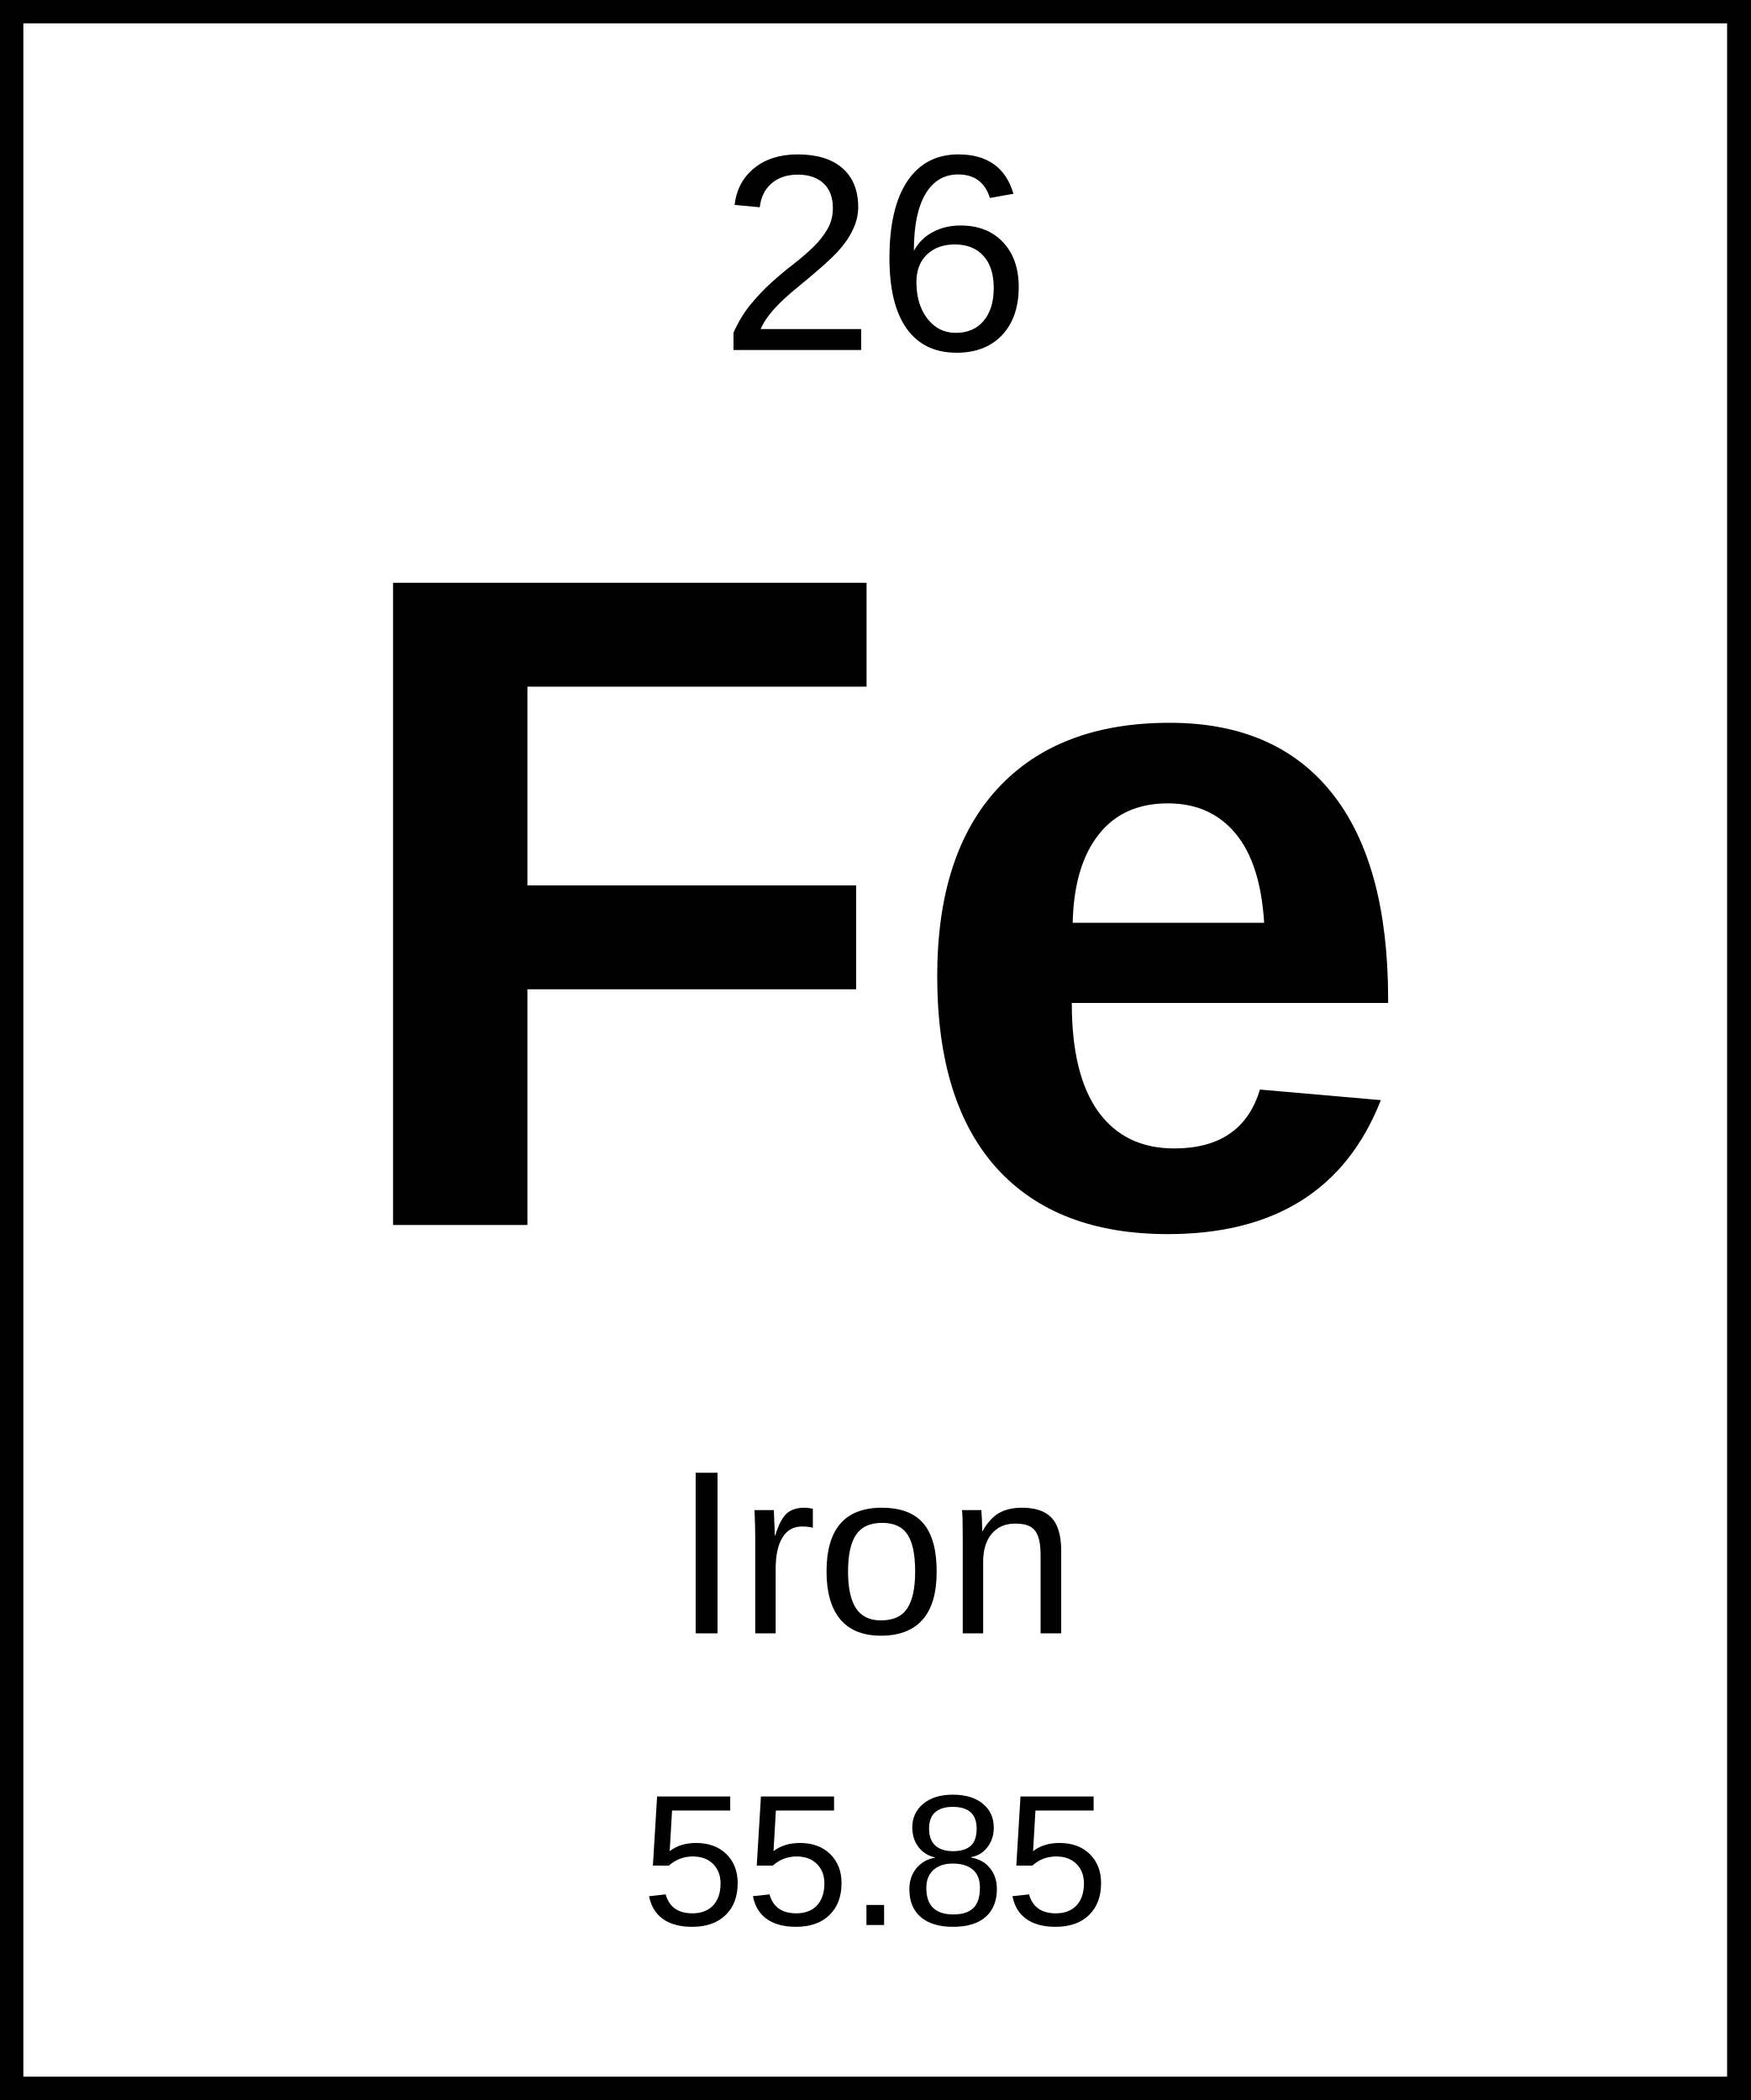
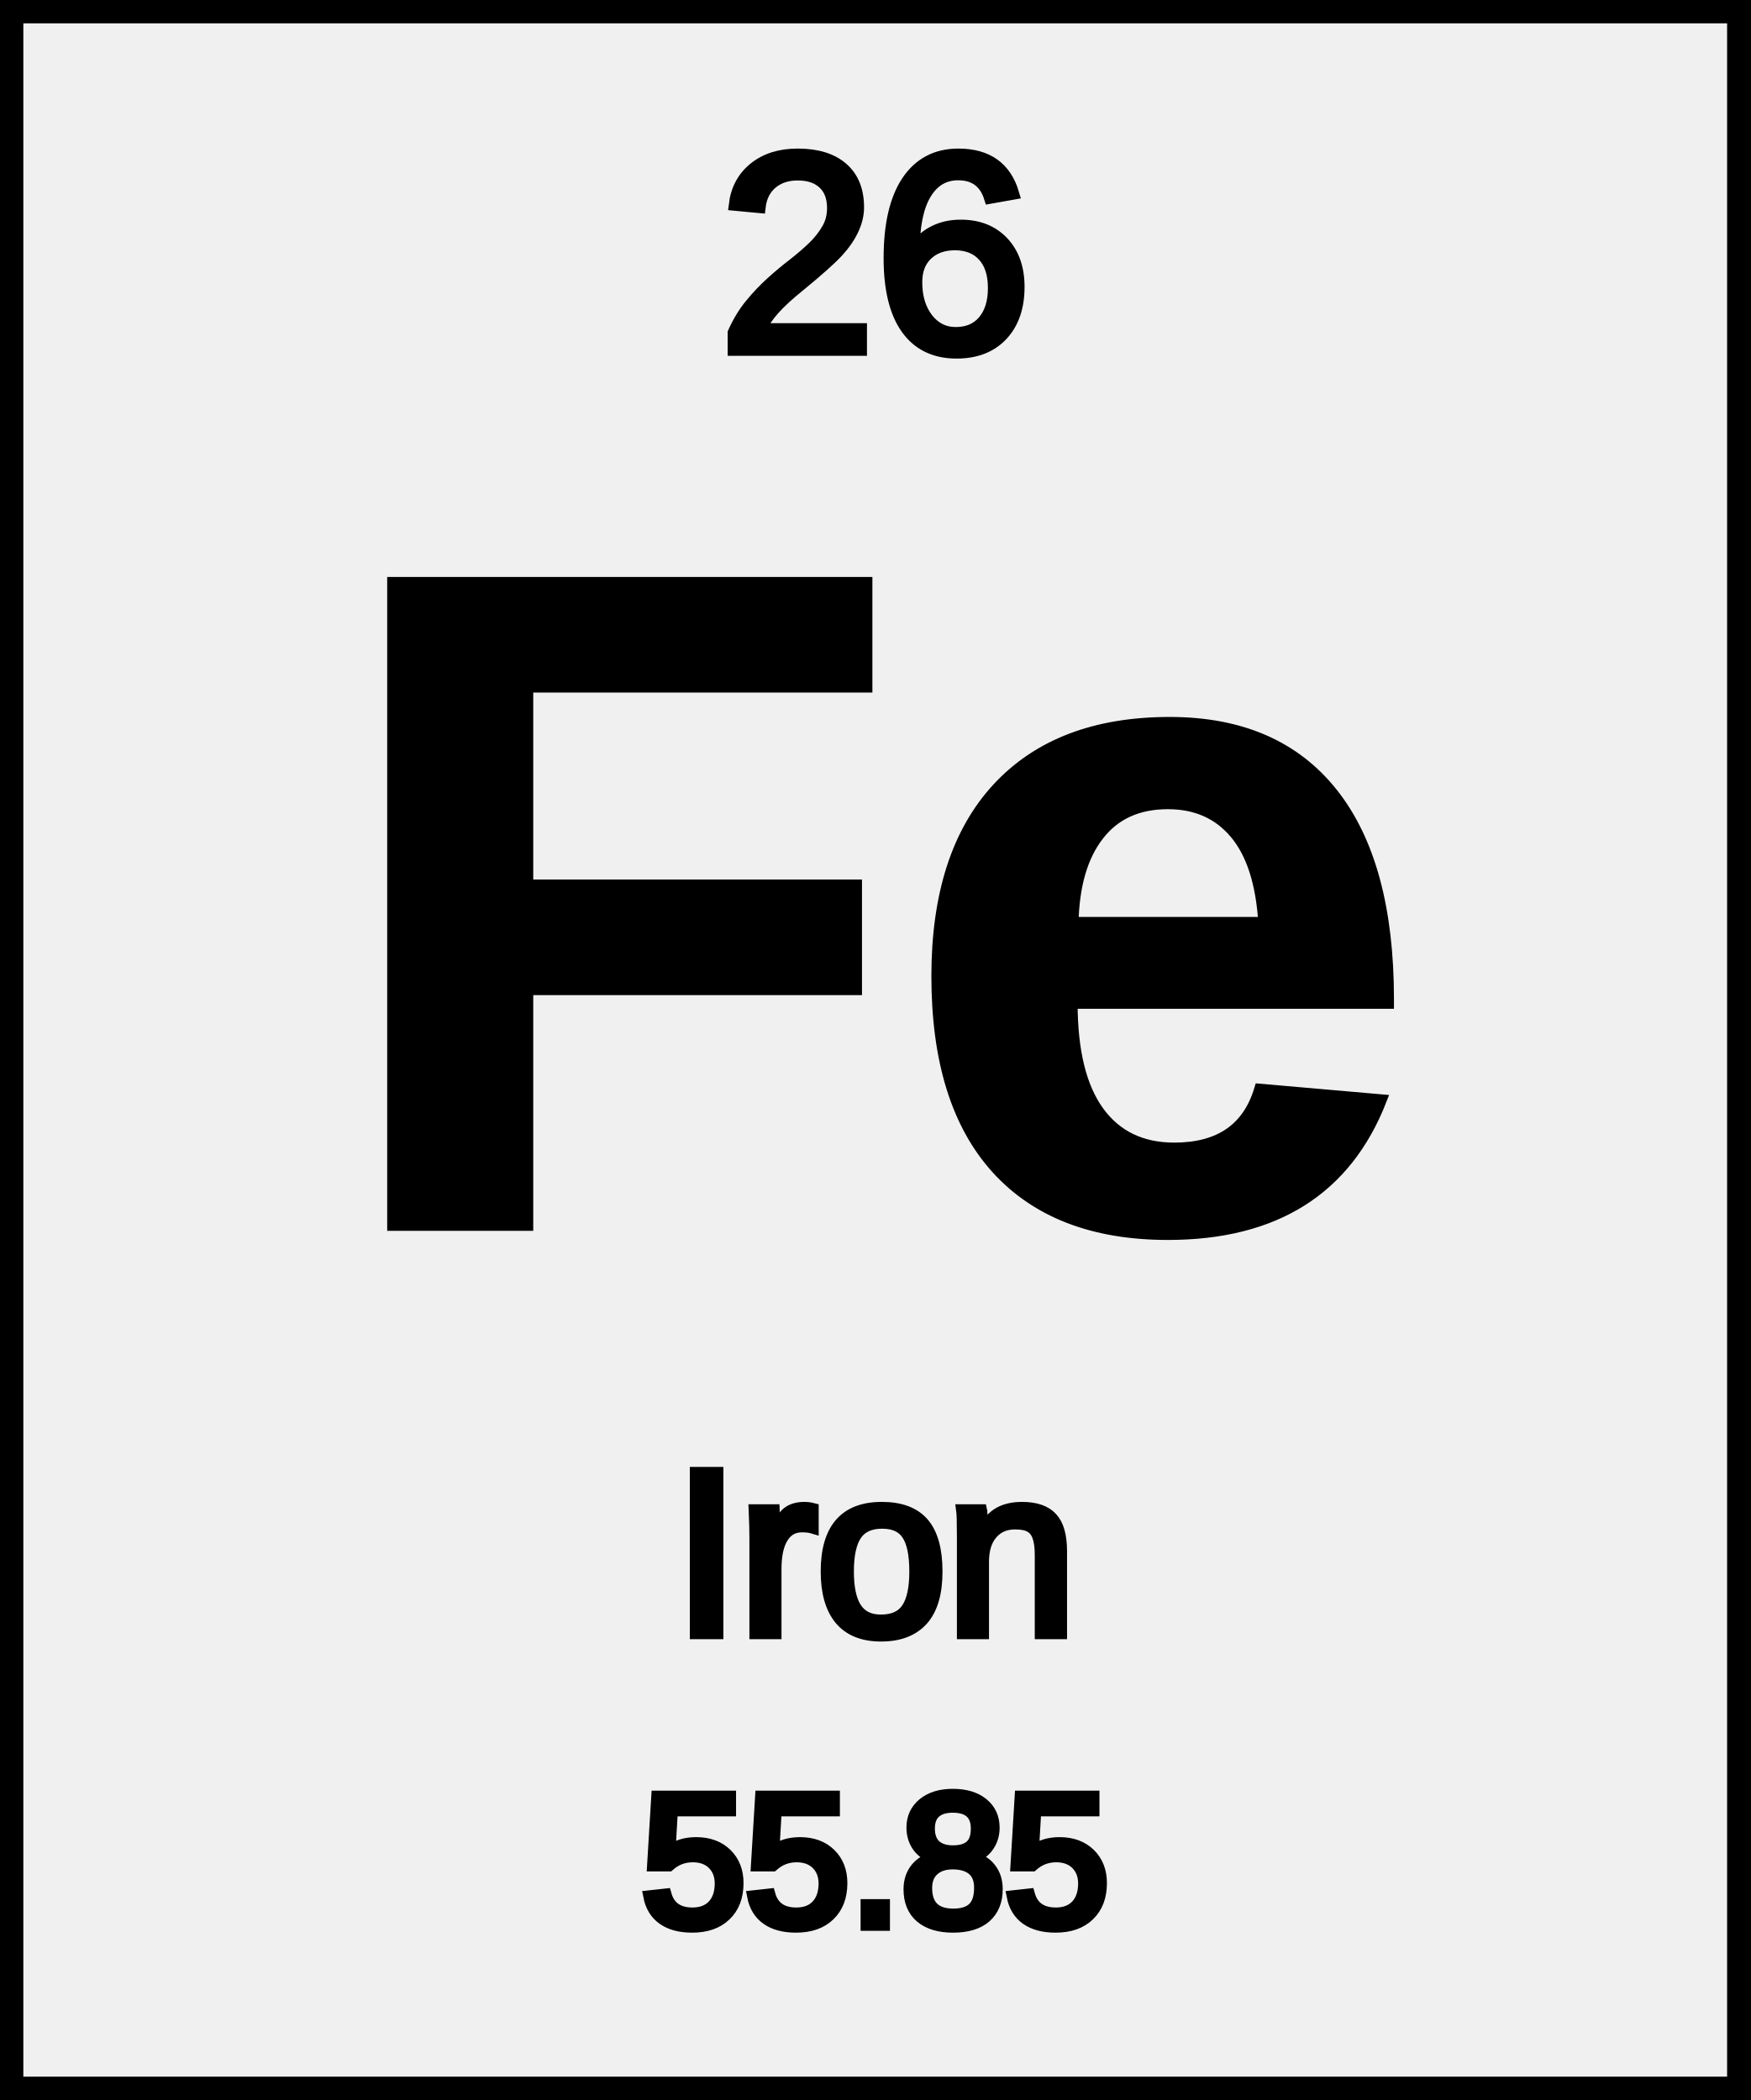
<svg xmlns="http://www.w3.org/2000/svg" width="150" height="180" viewBox="0 0 150 180">
  <g>
-     <rect x="0" y="0" width="150" height="180" fill="white" stroke="black" stroke-width="4" />
-     <text x="75" y="30" font-family="Arial, sans-serif" font-size="24" text-anchor="middle">26</text>
-     <text x="75" y="105" font-family="Arial, sans-serif" font-size="80" font-weight="bold" text-anchor="middle">Fe</text>
-     <text x="75" y="140" font-family="Arial, sans-serif" font-size="20" text-anchor="middle">Iron</text>
-     <text x="75" y="165" font-family="Arial, sans-serif" font-size="16" text-anchor="middle">55.85</text>
+     <rect x="0" y="0" width="150" height="180" fill="transparent" stroke="black" stroke-width="4" />
+     <text x="75" y="30" stroke="black" fill="black" font-family="Arial, sans-serif" font-size="24" text-anchor="middle">26</text>
+     <text x="75" y="105" stroke="black" fill="black" font-family="Arial, sans-serif" font-size="80" font-weight="bold" text-anchor="middle">Fe</text>
+     <text x="75" y="140" stroke="black" fill="black" font-family="Arial, sans-serif" font-size="20" text-anchor="middle">Iron</text>
+     <text x="75" y="165" stroke="black" fill="black" font-family="Arial, sans-serif" font-size="16" text-anchor="middle">55.85</text>
  </g>
</svg>
